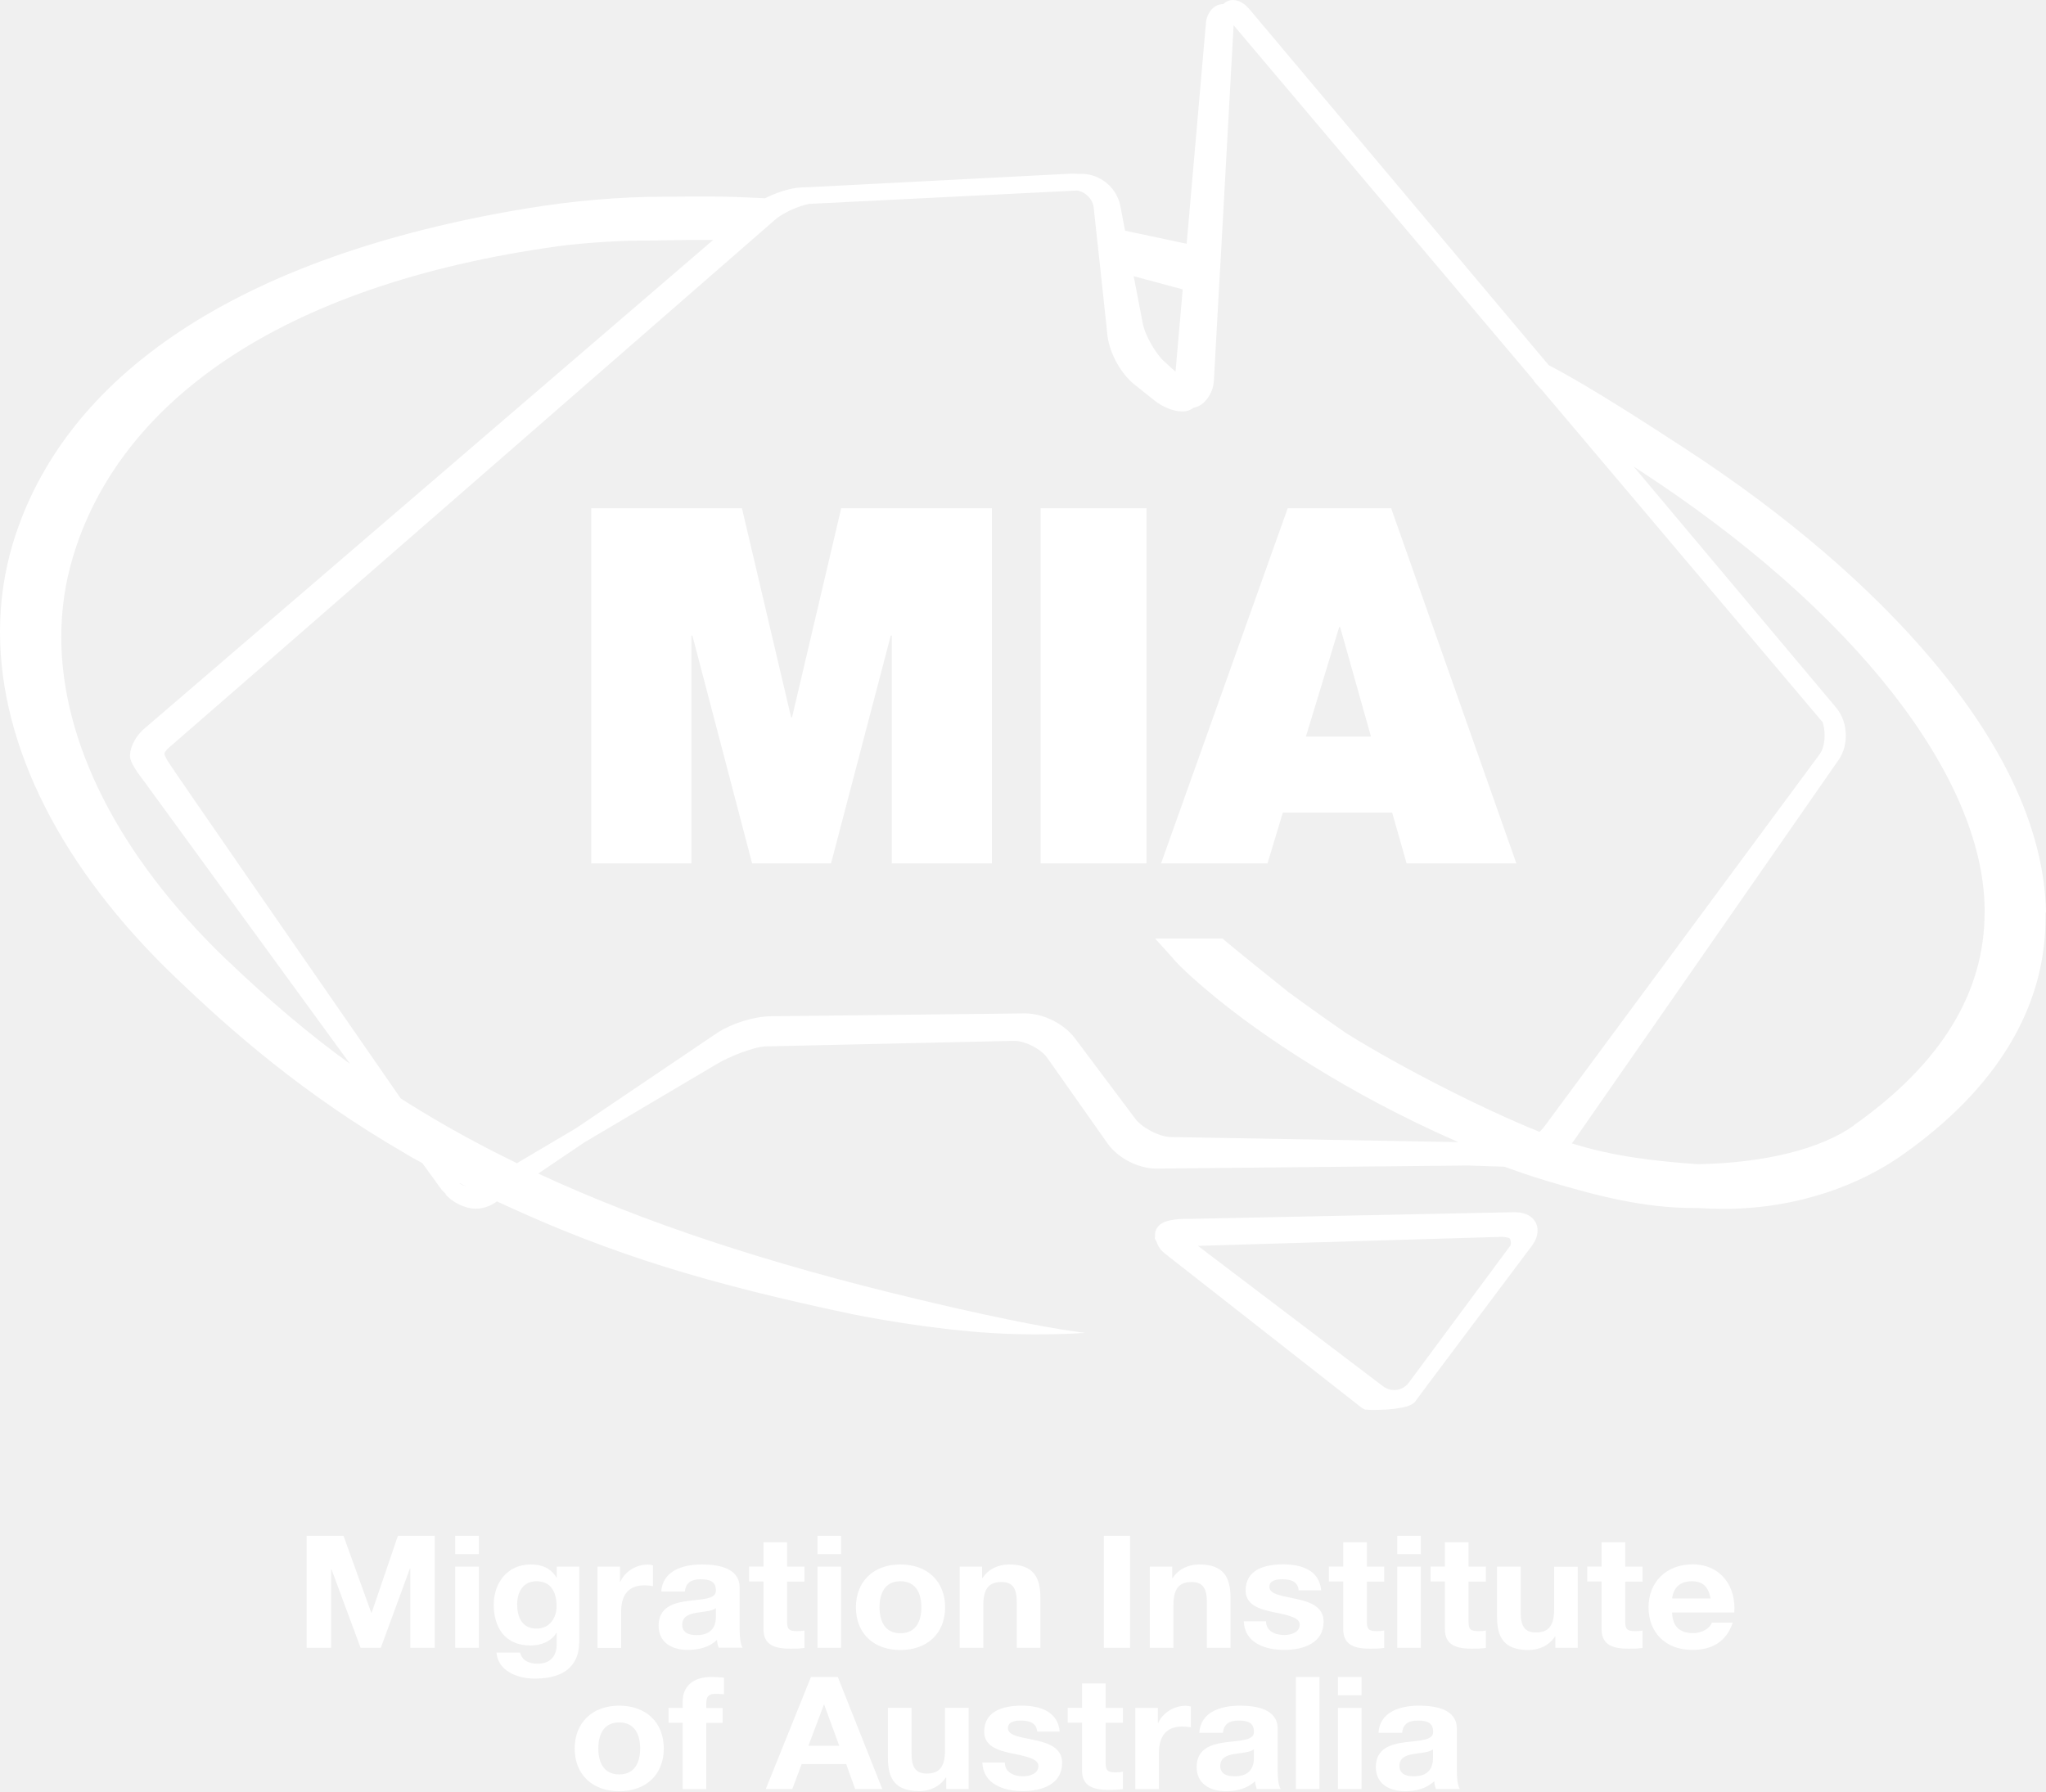
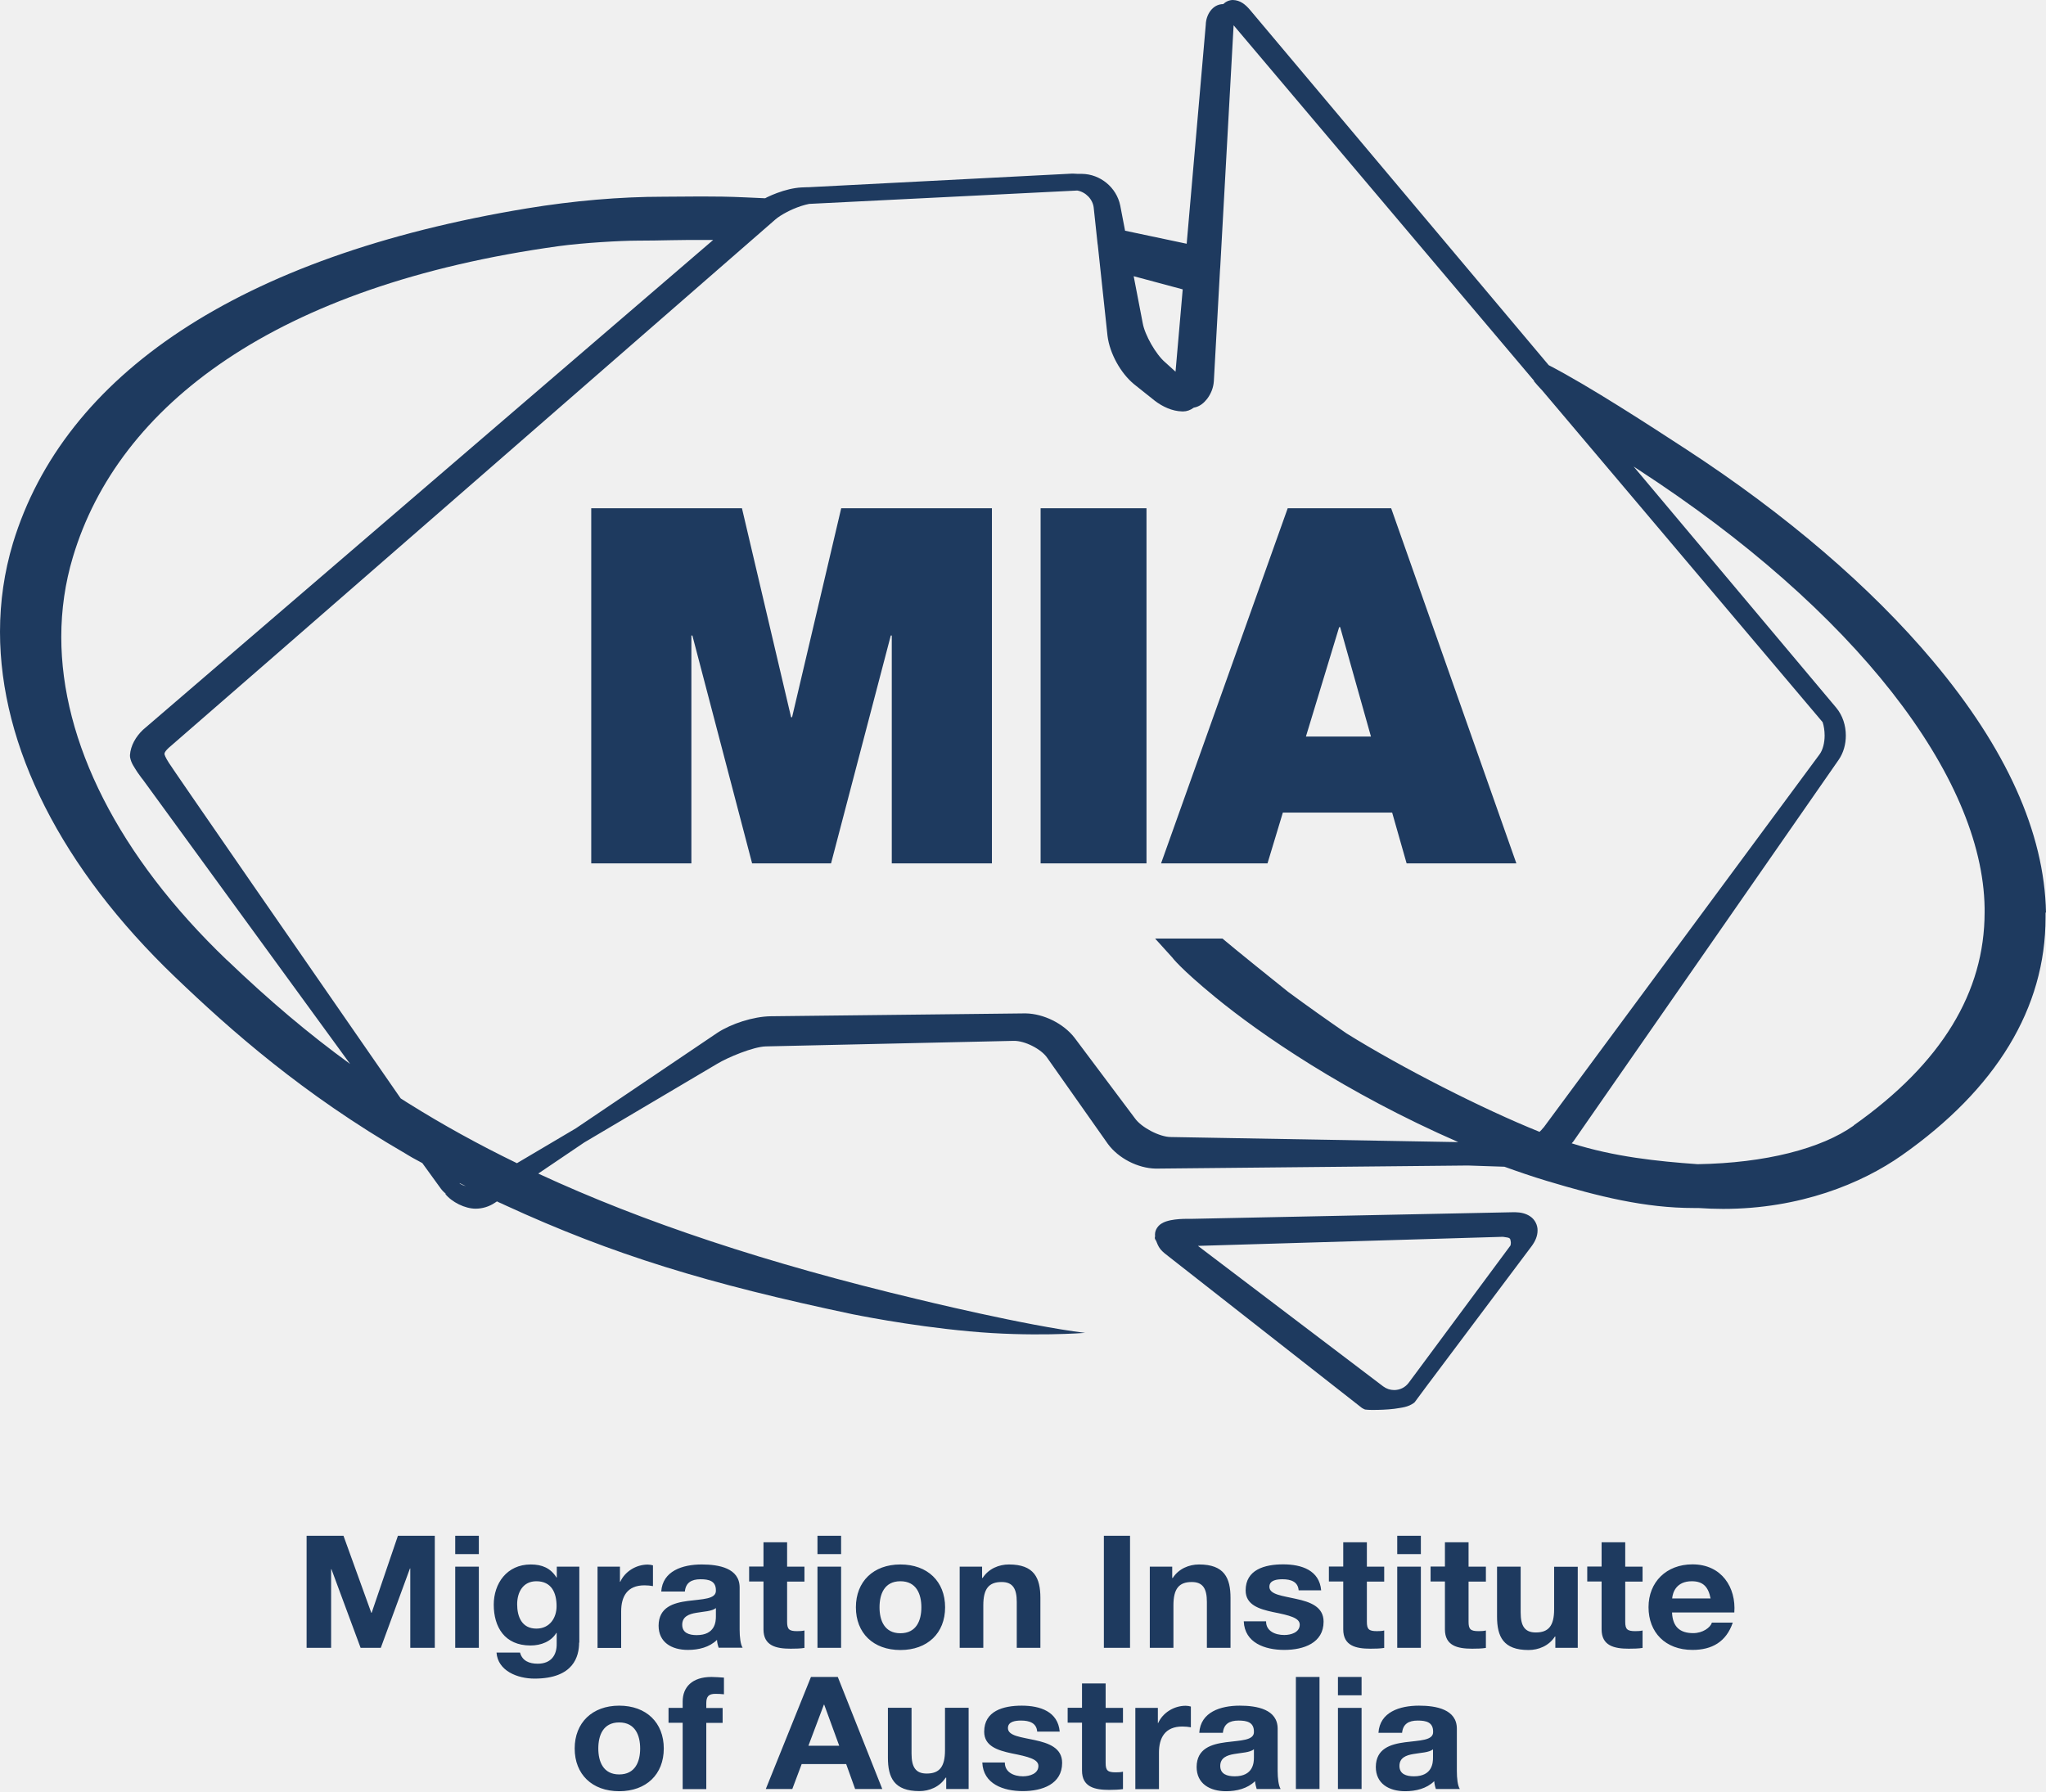
<svg xmlns="http://www.w3.org/2000/svg" id="Layer_2" viewBox="0 0 185.31 162.27">
  <defs>
-     <style>.cls-1{fill:#fff;}</style>
+     <style>.cls-1{fill:#1e3a5f;}</style>
  </defs>
  <g id="Layer_1-2">
    <path class="cls-1" d="m53.55,46.04h13.65l4.45,18.93h.09l4.45-18.93h13.65v32.17h-9.07v-20.64h-.09l-5.41,20.64h-7.15l-5.41-20.64h-.09v20.64h-9.07v-32.17Zm40.7,0h9.59v32.17h-9.59v-32.17Zm22.38,0h9.37l11.34,32.17h-9.94l-1.31-4.6h-9.9l-1.39,4.6h-9.64l11.47-32.17Zm7.54,20.68l-2.79-9.91h-.09l-3.01,9.91h5.89ZM27.77,139.12h3.34l2.52,6.98h.03l2.38-6.98h3.34v10.15h-2.22v-7.19h-.03l-2.64,7.19h-1.83l-2.64-7.12h-.03v7.12h-2.22v-10.15Zm15.6,1.66h-2.14v-1.66h2.14v1.66Zm-2.14,1.14h2.14v7.35h-2.14v-7.35Zm11.22,6.88c0,1.21-.47,3.26-4.04,3.26-1.54,0-3.32-.7-3.44-2.36h2.13c.2.75.83,1.01,1.6,1.01,1.19,0,1.74-.75,1.72-1.82v-.97h-.03c-.47.78-1.39,1.14-2.34,1.14-2.35,0-3.33-1.68-3.33-3.7,0-1.91,1.18-3.64,3.35-3.64,1.03,0,1.8.33,2.33,1.18h.03v-.98h2.04v6.88Zm-2.04-3.3c0-1.19-.44-2.26-1.83-2.26-1.21,0-1.74.99-1.74,2.09s.41,2.2,1.74,2.2c1.22,0,1.83-.98,1.83-2.03Zm3.7-3.58h2.04v1.37h.03c.41-.92,1.42-1.56,2.49-1.56.17,0,.32.03.47.07v1.88c-.2-.04-.51-.07-.77-.07-1.59,0-2.11,1.05-2.11,2.36v3.31h-2.14v-7.35Zm5.78,2.26c.12-1.87,1.92-2.46,3.67-2.46,1.55,0,3.43.33,3.43,2.09v3.82c0,.67.08,1.34.27,1.63h-2.17c-.08-.23-.14-.47-.15-.71-.68.67-1.66.91-2.63.91-1.5,0-2.66-.7-2.66-2.2.03-3.34,5.28-1.55,5.19-3.2,0-.85-.63-1-1.39-1-.83,0-1.34.31-1.42,1.11h-2.14Zm4.95,1.49c-.36.3-1.12.31-1.78.43-.66.11-1.27.34-1.27,1.08s.62.94,1.31.94c1.68,0,1.74-1.23,1.74-1.69v-.75Zm6.45-3.75h1.57v1.35h-1.57v3.64c0,.68.18.85.9.85.24,0,.47-.01.67-.06v1.58c-.36.06-.83.07-1.25.07-1.33,0-2.46-.27-2.46-1.75v-4.34h-1.3v-1.35h1.3v-2.2h2.14v2.2Zm4.89-1.14h-2.14v-1.66h2.14v1.66Zm-2.14,1.14h2.14v7.35h-2.14v-7.35Zm7.51-.2c2.46,0,4.05,1.54,4.05,3.88s-1.59,3.87-4.05,3.87-4.03-1.54-4.03-3.87,1.58-3.88,4.03-3.88Zm0,6.23c1.46,0,1.9-1.17,1.9-2.35s-.44-2.36-1.9-2.36-1.89,1.18-1.89,2.36.44,2.35,1.89,2.35Zm5.36-6.03h2.04v1.02h.05c.54-.84,1.48-1.22,2.38-1.22,2.28,0,2.85,1.21,2.85,3.03v4.52h-2.14v-4.15c0-1.21-.36-1.81-1.37-1.81-1.16,0-1.66.61-1.66,2.11v3.85h-2.14v-7.35Zm13.07-2.8h2.37v10.15h-2.37v-10.15Zm4.15,2.8h2.04v1.02h.05c.54-.84,1.48-1.22,2.38-1.22,2.28,0,2.85,1.21,2.85,3.03v4.52h-2.14v-4.15c0-1.21-.36-1.81-1.37-1.81-1.16,0-1.66.61-1.66,2.11v3.85h-2.14v-7.35Zm10.54,4.96c0,.87.81,1.23,1.65,1.23.6,0,1.4-.23,1.4-.94,0-.61-.91-.84-2.43-1.14-1.25-.27-2.47-.65-2.47-1.96,0-1.88,1.72-2.36,3.4-2.36s3.28.54,3.44,2.35h-2.04c-.06-.78-.7-1-1.46-1-.48,0-1.19.07-1.19.68,0,.72,1.22.82,2.43,1.1,1.25.27,2.48.7,2.48,2.06,0,1.93-1.8,2.56-3.56,2.56s-3.59-.64-3.67-2.59h2.04Zm9.13-4.96h1.57v1.35h-1.57v3.64c0,.68.18.85.91.85.24,0,.47-.01.66-.06v1.58c-.36.06-.83.07-1.25.07-1.33,0-2.46-.27-2.46-1.75v-4.34h-1.3v-1.35h1.3v-2.2h2.14v2.2Zm4.89-1.14h-2.14v-1.66h2.14v1.66Zm-2.14,1.14h2.14v7.35h-2.14v-7.35Zm6.46,0h1.57v1.35h-1.57v3.64c0,.68.18.85.91.85.24,0,.47-.01.66-.06v1.58c-.36.06-.83.07-1.25.07-1.33,0-2.46-.27-2.46-1.75v-4.34h-1.3v-1.35h1.3v-2.2h2.14v2.2Zm9.9,7.35h-2.04v-1.02h-.04c-.54.84-1.48,1.22-2.39,1.22-2.28,0-2.85-1.21-2.85-3.03v-4.52h2.14v4.15c0,1.21.36,1.81,1.37,1.81,1.16,0,1.66-.61,1.66-2.1v-3.85h2.14v7.35Zm4.29-7.35h1.57v1.35h-1.57v3.64c0,.68.18.85.91.85.24,0,.47-.01.66-.06v1.58c-.36.06-.83.07-1.25.07-1.33,0-2.46-.27-2.46-1.75v-4.34h-1.3v-1.35h1.3v-2.2h2.14v2.2Zm4.24,4.16c.06,1.29.71,1.86,1.92,1.86.86,0,1.55-.5,1.69-.95h1.89c-.6,1.75-1.89,2.47-3.65,2.47-2.46,0-3.98-1.59-3.98-3.87s1.62-3.88,3.98-3.88c2.66,0,3.96,2.11,3.79,4.36h-5.63Zm3.49-1.28c-.2-1.03-.66-1.56-1.7-1.56-1.39,0-1.73.99-1.78,1.56h3.49Zm-98.85,9.71c2.46,0,4.04,1.54,4.04,3.88s-1.58,3.87-4.04,3.87-4.03-1.54-4.03-3.87,1.59-3.88,4.03-3.88Zm0,6.23c1.46,0,1.9-1.17,1.9-2.35s-.44-2.36-1.9-2.36-1.89,1.18-1.89,2.36.44,2.35,1.89,2.35Zm5.75-4.68h-1.28v-1.35h1.28v-.57c0-1.31.86-2.23,2.61-2.23.38,0,.77.04,1.13.06v1.51c-.26-.03-.53-.04-.78-.04-.59,0-.82.23-.82.84v.44h1.48v1.35h-1.48v6h-2.14v-6Zm11.62-4.15h2.43l4.03,10.15h-2.46l-.81-2.26h-4.03l-.85,2.26h-2.4l4.09-10.15Zm-.23,6.23h2.79l-1.36-3.72h-.03l-1.4,3.72Zm14.52,3.92h-2.04v-1.03h-.05c-.54.84-1.48,1.22-2.38,1.22-2.28,0-2.85-1.21-2.85-3.03v-4.52h2.14v4.15c0,1.21.36,1.81,1.37,1.81,1.16,0,1.66-.61,1.66-2.11v-3.85h2.14v7.35Zm3.27-2.39c0,.87.81,1.24,1.64,1.24.6,0,1.4-.23,1.4-.94,0-.61-.91-.84-2.43-1.14-1.25-.27-2.48-.65-2.48-1.96,0-1.88,1.72-2.36,3.4-2.36s3.28.54,3.44,2.35h-2.04c-.06-.78-.7-1-1.46-1-.48,0-1.19.07-1.19.68,0,.72,1.22.82,2.43,1.09,1.25.27,2.48.7,2.48,2.06,0,1.93-1.8,2.56-3.56,2.56s-3.59-.64-3.67-2.59h2.04Zm9.13-4.96h1.57v1.35h-1.57v3.64c0,.68.18.85.91.85.24,0,.47-.01.66-.06v1.58c-.36.05-.83.07-1.25.07-1.33,0-2.46-.27-2.46-1.75v-4.34h-1.3v-1.35h1.3v-2.2h2.14v2.2Zm2.69,0h2.04v1.37h.03c.41-.92,1.42-1.56,2.49-1.56.17,0,.32.03.47.07v1.88c-.2-.04-.51-.07-.77-.07-1.59,0-2.12,1.05-2.12,2.36v3.31h-2.14v-7.35Zm5.79,2.26c.12-1.88,1.92-2.46,3.67-2.46,1.55,0,3.43.33,3.43,2.09v3.82c0,.67.08,1.34.27,1.64h-2.17c-.07-.23-.13-.47-.15-.71-.68.67-1.66.91-2.63.91-1.49,0-2.66-.7-2.66-2.2.03-3.34,5.28-1.55,5.19-3.2,0-.85-.63-1-1.39-1-.83,0-1.34.31-1.42,1.11h-2.14Zm4.95,1.49c-.36.3-1.12.31-1.78.43-.66.11-1.27.34-1.27,1.08s.62.94,1.31.94c1.68,0,1.74-1.24,1.74-1.69v-.75Zm3.8-6.55h2.14v10.15h-2.14v-10.15Zm5.95,1.66h-2.14v-1.66h2.14v1.66Zm-2.14,1.14h2.14v7.35h-2.14v-7.35Zm3.67,2.26c.12-1.88,1.92-2.46,3.67-2.46,1.55,0,3.43.33,3.43,2.09v3.82c0,.67.07,1.34.27,1.64h-2.17c-.08-.23-.13-.47-.15-.71-.68.67-1.66.91-2.63.91-1.49,0-2.66-.7-2.66-2.2.03-3.34,5.29-1.55,5.19-3.2,0-.85-.63-1-1.39-1-.83,0-1.34.31-1.42,1.11h-2.14Zm4.95,1.49c-.36.3-1.12.31-1.78.43-.67.11-1.27.34-1.27,1.08s.62.94,1.31.94c1.68,0,1.73-1.24,1.73-1.69v-.75Zm-25.11-46.11c.12.28.19.53.42.82.23.27.45.43.9.78l17.34,13.59c.27.16.33.16.37.15.02,0,.03,0,.06.01.16.02.36.02.63.02.5,0,1.2-.02,1.87-.1.68-.11,1.25-.14,1.8-.55l.06-.06,1.23-1.66.1-.13,9.25-12.33c.33-.45.54-.91.54-1.43.01-.49-.25-.99-.65-1.26-.4-.28-.87-.38-1.39-.39-.04,0-.07,0-.08,0l-29.2.6c-.07,0-.22,0-.43,0-.39,0-.96.02-1.5.13-.27.06-.54.13-.81.3-.26.15-.59.52-.59.99,0,.08,0,.12.01.13l-.03.2.07.18Zm31.39-.31s.05,0,.05,0c.73.09.64.13.71.49,0,.08,0,.18-.03.29l-8.53,11.51-.7.94c-.32.43-.81.65-1.31.65-.35,0-.69-.11-.99-.33l-16.78-12.73,27.57-.82Zm49.23-29.37c-.14-7.27-3.64-14.93-10.24-22.79-5.62-6.7-13.34-13.31-22.35-19.18-3.16-2.06-8.79-5.73-12.45-7.62L113.21.89c-.42-.49-.88-.87-1.54-.89-.34,0-.65.15-.88.37-.99.01-1.56.99-1.58,1.86l-1.73,19.85-5.58-1.18-.44-2.29c-.34-1.64-1.81-2.84-3.47-2.86-.04,0-.1,0-.2,0h-.18c-.12,0-.24-.02-.37-.02-.05,0-.11,0-.19,0l-23.84,1.23h-.1s-.02,0-.02,0l-.51.02c-.71.04-1.47.23-2.22.51-.29.11-.58.23-.87.37-.07.03-.12.07-.19.1l-1.77-.08c-3-.14-5.24-.06-7.42-.06-3.97,0-8.21.37-12.4,1.06C21.61,23.19,5.79,34,1.17,49.21c-.78,2.6-1.17,5.29-1.17,8.02,0,10.42,5.58,21.43,15.85,31.27,5.07,4.86,11.56,10.6,20.86,15.99l.23.14.39.23c.3.17.62.33.92.5l1.66,2.29c.15.21.33.38.52.54l-.13-.07c.62.79,1.83,1.37,2.77,1.37h.01c.6,0,1.22-.18,1.75-.54l.18-.12c.06.03.12.06.18.09l.3.13.23.11c9.82,4.52,18.41,7.13,31.49,9.89.05,0,4.91,1.03,10.57,1.55,5.65.53,10.5.14,10.5.14-5.33-.64-15.18-3.05-15.18-3.05-13.61-3.24-24.84-6.97-34.35-11.38l4.17-2.82,12.03-7.12c.97-.59,3.28-1.55,4.41-1.58l22.37-.5s.06,0,.08,0c1-.03,2.52.75,3.05,1.55l5.48,7.78c.96,1.31,2.72,2.21,4.34,2.24h.01l28.27-.28,3.3.11c1.25.45,2.52.89,3.82,1.28,4.73,1.42,8.89,2.46,13.34,2.46.13,0,.26,0,.39,0,.77.05,1.52.08,2.25.08,6.95,0,12.55-2.29,16.2-4.86,8.52-5.99,13.02-13.31,13.01-21.56,0-.14,0-.29,0-.42ZM107.12,26.22l-.65,7.45-.95-.86c-.83-.71-1.83-2.46-2.02-3.53l-.82-4.26,4.43,1.19ZM20.56,86.98c-9.86-9.44-15.01-19.8-15.01-29.28,0-2.47.35-4.89,1.05-7.23,4.11-13.76,18.38-24.62,43.98-28.17,2.25-.31,5.71-.5,7.08-.5,2.41,0,3.59-.09,6.93-.06L12.95,66.11c-.64.61-1.12,1.42-1.18,2.3,0,.03,0,.09.01.18.1.56.39.91.65,1.34.27.39.52.72.53.72l18.75,25.73c-3.73-2.71-7.3-5.72-11.15-9.41Zm21.1,20.25s-.03-.04-.04-.06c.19.1.38.18.57.28-.19-.05-.36-.12-.53-.22Zm59.93-5.02h0s.6-.45.6-.45l-.6.45Zm38.17-.03c-.08.11-.19.23-.32.35-5.18-2.08-12.54-5.84-17.47-8.91-.9-.62-1.79-1.24-2.66-1.86-.9-.64-1.79-1.28-2.64-1.91-4.81-3.85-5.95-4.83-5.95-4.83h-6.1l1.54,1.7s.69.97,3.92,3.62c4.07,3.34,11.79,8.66,22,13.12l-26.03-.46c-1.02,0-2.68-.87-3.26-1.7l-5.48-7.31c-1-1.28-2.79-2.16-4.41-2.19,0,0,0,0,0,0,0,0-.03,0-.07,0l-23.06.26c-1.53.03-3.52.66-4.8,1.5l-12.81,8.65-5.34,3.16c-3.5-1.7-6.72-3.48-9.82-5.42l-.13-.08-.58-.37c-7.94-11.46-20.65-29.83-20.99-30.39-.3-.47-.42-.76-.4-.83,0-.05.02-.25.58-.71.85-.71,54.75-47.69,54.76-47.7.23-.2.59-.43.99-.64.2-.11.4-.2.6-.29.49-.21,1-.38,1.46-.47l24.28-1.21c.76.13,1.41.79,1.49,1.56l.35,3.27.02.12.88,8.22c.2,1.58,1.18,3.37,2.41,4.38l1.87,1.49c.69.53,1.57.95,2.48.97.03,0,.06,0,.1,0,.31,0,.66-.12.95-.34.56-.1.93-.44,1.22-.81.33-.44.56-.98.6-1.59l.56-10.1.02-.25,1.21-21.89,27.22,32.21-.02.03c.22.27.48.55.76.85l1.21,1.43,24.18,28.61c.11.33.18.77.18,1.21,0,.65-.16,1.31-.47,1.72l-24.99,33.8Zm28.14-.22c-2.94,2.09-8,3.4-14.14,3.5-3.66-.26-7.56-.67-11.41-1.89.06-.07.13-.13.18-.21l24-34.53c.45-.65.65-1.43.65-2.2,0-.9-.28-1.81-.87-2.52l-18.35-21.85c.13.09.27.18.44.29,19.56,12.71,31.18,27.77,31.35,39.71,0,.12,0,.25,0,.37,0,7.23-3.87,13.67-11.85,19.31Z" />
  </g>
</svg>
